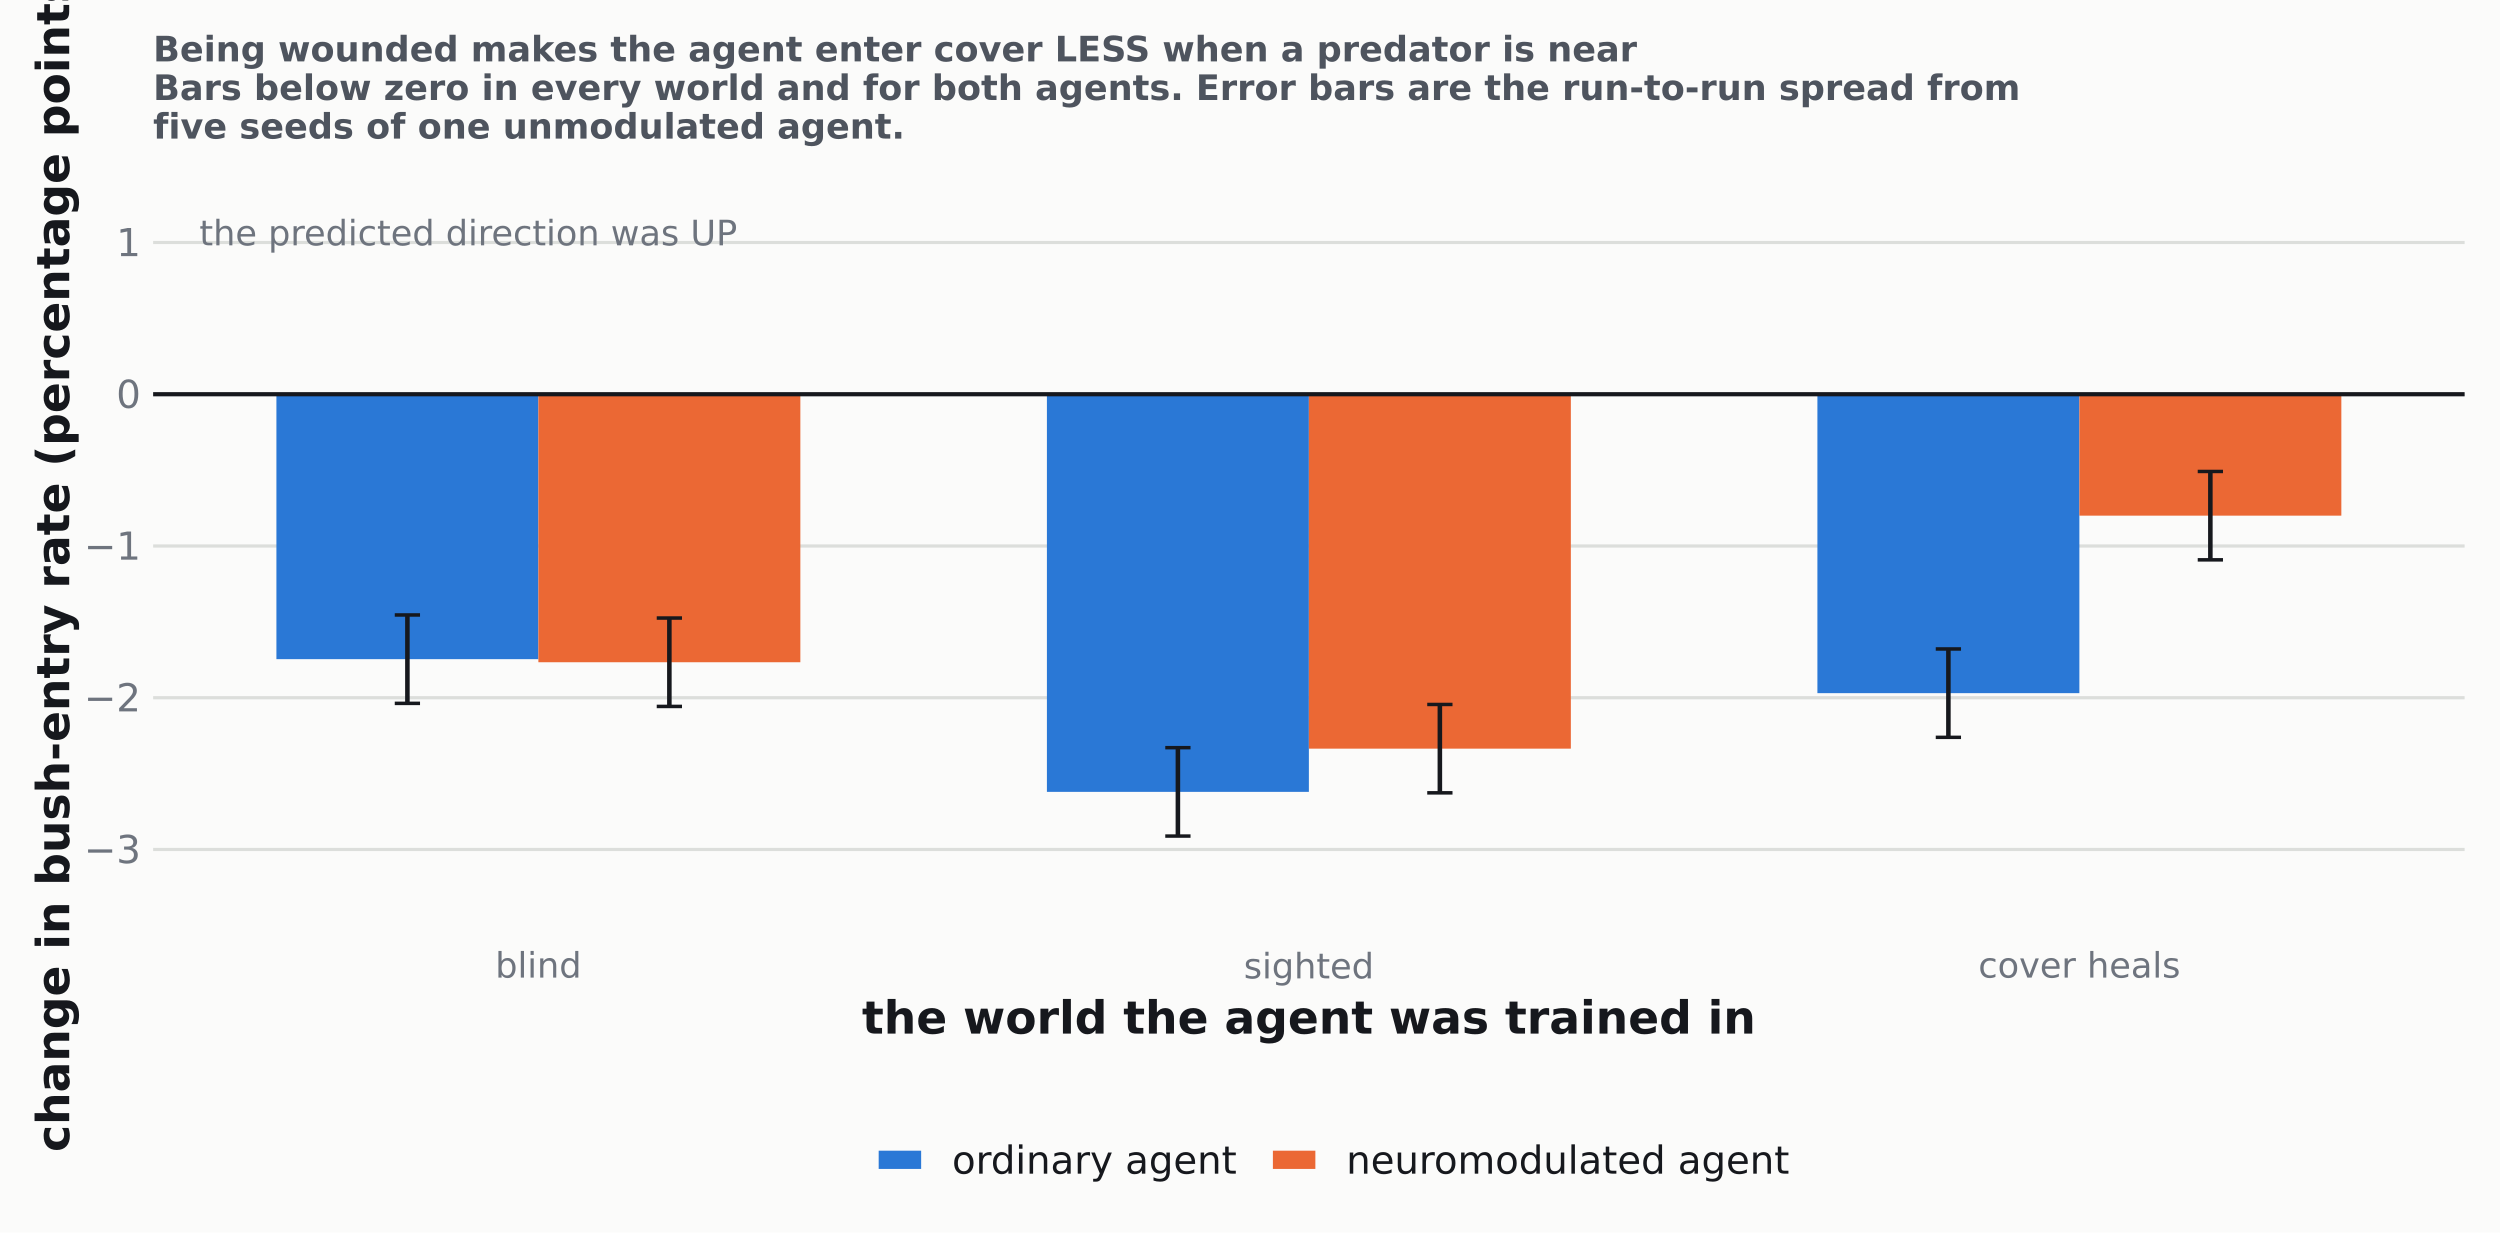
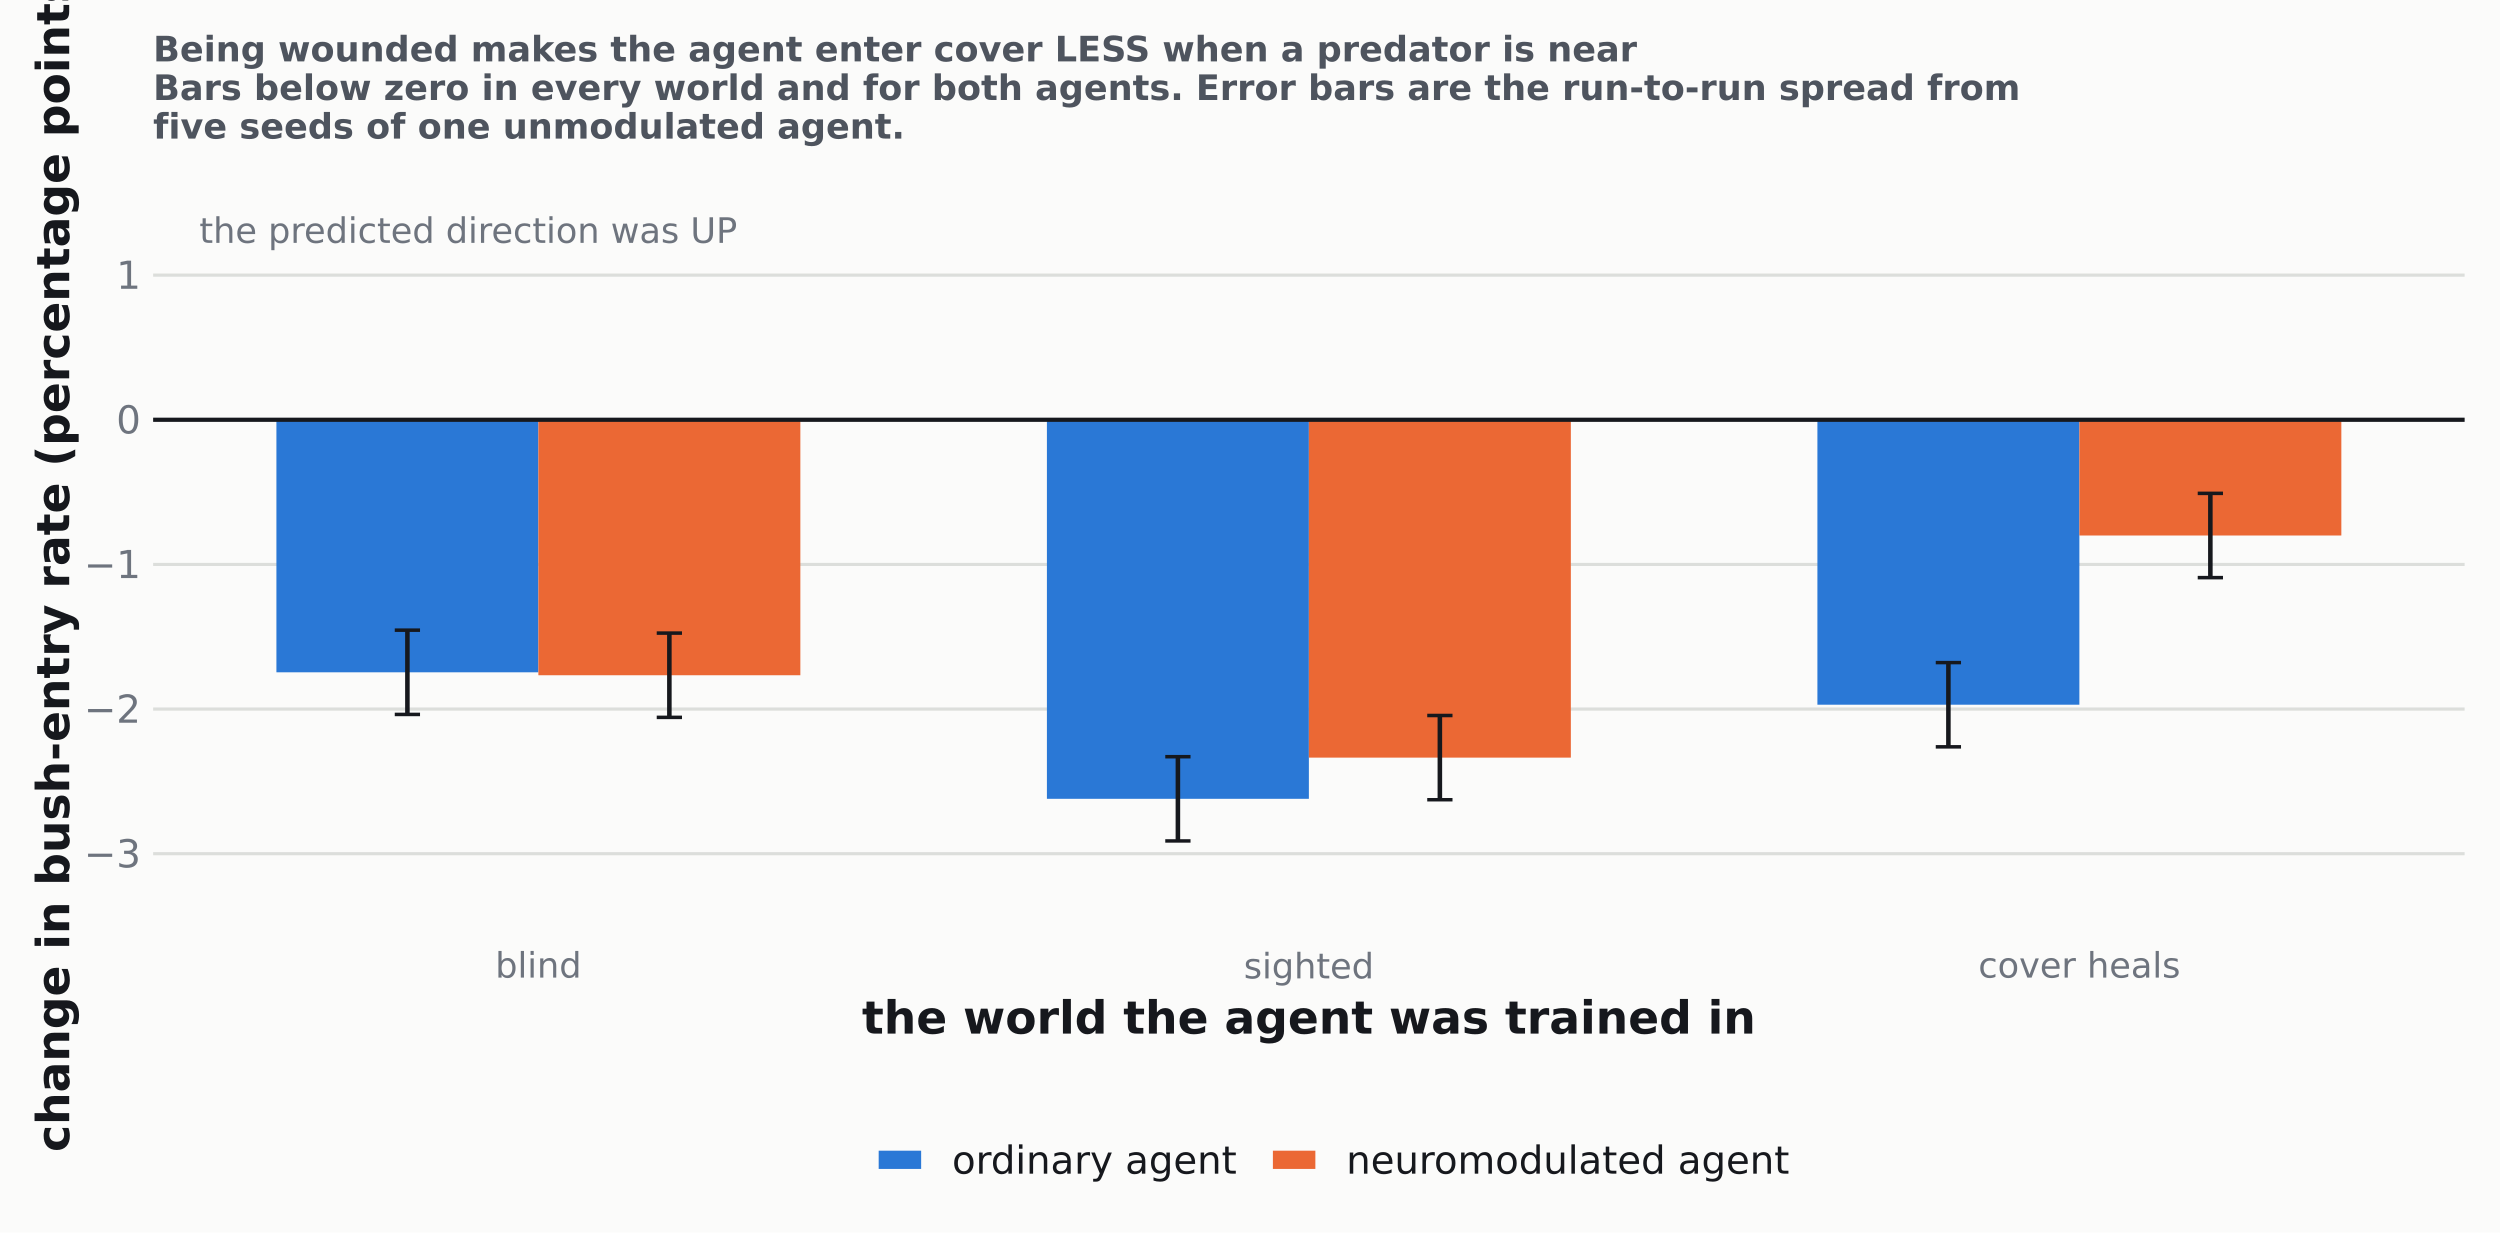
<svg xmlns="http://www.w3.org/2000/svg" xmlns:xlink="http://www.w3.org/1999/xlink" width="712.319pt" height="351.199pt" viewBox="0 0 712.319 351.199" version="1.1">
  <defs>
    <style type="text/css">*{stroke-linejoin: round; stroke-linecap: butt}</style>
  </defs>
  <g id="figure_1">
    <g id="patch_1">
      <path d="M 0 351.199  L 712.319 351.199  L 712.319 0  L 0 0  z " style="fill: #fbfbfa" />
    </g>
    <g id="axes_1">
      <g id="patch_2">
        <path d="M 43.633 267.976  L 702.239 267.976  L 702.239 47.483  L 43.633 47.483  z " style="fill: #fbfbfa" />
      </g>
      <g id="matplotlib.axis_1">
        <g id="xtick_1">
          <g id="line2d_1" />
          <g id="text_1">
            <text style="font-size: 10px; font-family: 'Pretendard', 'system-ui', 'DejaVu Sans', sans-serif; text-anchor: middle; fill: #6e747e" x="153.4" y="278.546" transform="rotate(-0 153.4004 278.5463)">blind</text>
          </g>
        </g>
        <g id="xtick_2">
          <g id="line2d_2" />
          <g id="text_2">
            <text style="font-size: 10px; font-family: 'Pretendard', 'system-ui', 'DejaVu Sans', sans-serif; text-anchor: middle; fill: #6e747e" x="372.936" y="278.771" transform="rotate(-0 372.9358 278.7713)">sighted</text>
          </g>
        </g>
        <g id="xtick_3">
          <g id="line2d_3" />
          <g id="text_3">
            <text style="font-size: 10px; font-family: 'Pretendard', 'system-ui', 'DejaVu Sans', sans-serif; text-anchor: middle; fill: #6e747e" x="592.471" y="278.546" transform="rotate(-0 592.4713 278.5463)">cover heals</text>
          </g>
        </g>
        <g id="text_4">
          <text style="font-weight: 600; font-size: 13px; font-family: 'Pretendard', 'system-ui', 'DejaVu Sans', sans-serif; text-anchor: middle; fill: #16181d" x="372.936" y="294.508" transform="rotate(-0 372.9358 294.5075)">the world the agent was trained in</text>
        </g>
      </g>
      <g id="matplotlib.axis_2">
        <g id="ytick_1">
          <g id="line2d_4">
-             <path d="M 43.633 242.036  L 702.239 242.036  " clip-path="url(#p15fff169a4)" style="fill: none; stroke: #dcdedb; stroke-width: 0.9; stroke-linecap: round" />
+             <path d="M 43.633 243.248  L 702.239 243.248  " clip-path="url(#p8b4327fad6)" style="fill: none; stroke: #dcdedb; stroke-width: 0.9; stroke-linecap: round" />
          </g>
          <g id="line2d_5" />
          <g id="text_5">
-             <text style="font-size: 11px; font-family: 'Pretendard', 'system-ui', 'DejaVu Sans', sans-serif; text-anchor: end; fill: #6e747e" x="40.133" y="245.924" transform="rotate(-0 40.13266 245.9242)">−3</text>
+             <text style="font-size: 11px; font-family: 'Pretendard', 'system-ui', 'DejaVu Sans', sans-serif; text-anchor: end; fill: #6e747e" x="40.133" y="247.136" transform="rotate(-0 40.13266 247.1364)">−3</text>
          </g>
        </g>
        <g id="ytick_2">
          <g id="line2d_6">
-             <path d="M 43.633 198.802  L 702.239 198.802  " clip-path="url(#p15fff169a4)" style="fill: none; stroke: #dcdedb; stroke-width: 0.9; stroke-linecap: round" />
+             <path d="M 43.633 202.034  L 702.239 202.034  " clip-path="url(#p8b4327fad6)" style="fill: none; stroke: #dcdedb; stroke-width: 0.9; stroke-linecap: round" />
          </g>
          <g id="line2d_7" />
          <g id="text_6">
-             <text style="font-size: 11px; font-family: 'Pretendard', 'system-ui', 'DejaVu Sans', sans-serif; text-anchor: end; fill: #6e747e" x="40.133" y="202.69" transform="rotate(-0 40.13266 202.6902)">−2</text>
+             <text style="font-size: 11px; font-family: 'Pretendard', 'system-ui', 'DejaVu Sans', sans-serif; text-anchor: end; fill: #6e747e" x="40.133" y="205.923" transform="rotate(-0 40.13266 205.9227)">−2</text>
          </g>
        </g>
        <g id="ytick_3">
          <g id="line2d_8">
-             <path d="M 43.633 155.568  L 702.239 155.568  " clip-path="url(#p15fff169a4)" style="fill: none; stroke: #dcdedb; stroke-width: 0.9; stroke-linecap: round" />
+             <path d="M 43.633 160.82  L 702.239 160.82  " clip-path="url(#p8b4327fad6)" style="fill: none; stroke: #dcdedb; stroke-width: 0.9; stroke-linecap: round" />
          </g>
          <g id="line2d_9" />
          <g id="text_7">
-             <text style="font-size: 11px; font-family: 'Pretendard', 'system-ui', 'DejaVu Sans', sans-serif; text-anchor: end; fill: #6e747e" x="40.133" y="159.456" transform="rotate(-0 40.13266 159.4562)">−1</text>
+             <text style="font-size: 11px; font-family: 'Pretendard', 'system-ui', 'DejaVu Sans', sans-serif; text-anchor: end; fill: #6e747e" x="40.133" y="164.709" transform="rotate(-0 40.13266 164.7089)">−1</text>
          </g>
        </g>
        <g id="ytick_4">
          <g id="line2d_10">
-             <path d="M 43.633 112.334  L 702.239 112.334  " clip-path="url(#p15fff169a4)" style="fill: none; stroke: #dcdedb; stroke-width: 0.9; stroke-linecap: round" />
+             <path d="M 43.633 119.607  L 702.239 119.607  " clip-path="url(#p8b4327fad6)" style="fill: none; stroke: #dcdedb; stroke-width: 0.9; stroke-linecap: round" />
          </g>
          <g id="line2d_11" />
          <g id="text_8">
-             <text style="font-size: 11px; font-family: 'Pretendard', 'system-ui', 'DejaVu Sans', sans-serif; text-anchor: end; fill: #6e747e" x="40.133" y="116.222" transform="rotate(-0 40.13266 116.2222)">0</text>
+             <text style="font-size: 11px; font-family: 'Pretendard', 'system-ui', 'DejaVu Sans', sans-serif; text-anchor: end; fill: #6e747e" x="40.133" y="123.495" transform="rotate(-0 40.13266 123.4952)">0</text>
          </g>
        </g>
        <g id="ytick_5">
          <g id="line2d_12">
-             <path d="M 43.633 69.1  L 702.239 69.1  " clip-path="url(#p15fff169a4)" style="fill: none; stroke: #dcdedb; stroke-width: 0.9; stroke-linecap: round" />
+             <path d="M 43.633 78.393  L 702.239 78.393  " clip-path="url(#p8b4327fad6)" style="fill: none; stroke: #dcdedb; stroke-width: 0.9; stroke-linecap: round" />
          </g>
          <g id="line2d_13" />
          <g id="text_9">
-             <text style="font-size: 11px; font-family: 'Pretendard', 'system-ui', 'DejaVu Sans', sans-serif; text-anchor: end; fill: #6e747e" x="40.133" y="72.988" transform="rotate(-0 40.13266 72.98818)">1</text>
+             <text style="font-size: 11px; font-family: 'Pretendard', 'system-ui', 'DejaVu Sans', sans-serif; text-anchor: end; fill: #6e747e" x="40.133" y="82.281" transform="rotate(-0 40.13266 82.28147)">1</text>
          </g>
        </g>
        <g id="text_10">
          <text style="font-weight: 600; font-size: 13px; font-family: 'Pretendard', 'system-ui', 'DejaVu Sans', sans-serif; text-anchor: middle; fill: #16181d" x="19.716" y="157.729" transform="rotate(-90 19.71625 157.7292)">change in bush-entry rate (percentage points)</text>
        </g>
      </g>
      <g id="patch_3">
-         <path d="M 78.758 112.334  L 153.4 112.334  L 153.4 187.812  L 78.758 187.812  z " clip-path="url(#p15fff169a4)" style="fill: #2a78d6" />
+         <path d="M 78.758 119.607  L 153.4 119.607  L 153.4 191.558  L 78.758 191.558  z " clip-path="url(#p8b4327fad6)" style="fill: #2a78d6" />
      </g>
      <g id="patch_4">
-         <path d="M 298.294 112.334  L 372.936 112.334  L 372.936 225.625  L 298.294 225.625  z " clip-path="url(#p15fff169a4)" style="fill: #2a78d6" />
+         <path d="M 298.294 119.607  L 372.936 119.607  L 372.936 227.604  L 298.294 227.604  z " clip-path="url(#p8b4327fad6)" style="fill: #2a78d6" />
      </g>
      <g id="patch_5">
-         <path d="M 517.829 112.334  L 592.471 112.334  L 592.471 197.499  L 517.829 197.499  z " clip-path="url(#p15fff169a4)" style="fill: #2a78d6" />
+         <path d="M 517.829 119.607  L 592.471 119.607  L 592.471 200.792  L 517.829 200.792  z " clip-path="url(#p8b4327fad6)" style="fill: #2a78d6" />
      </g>
      <g id="patch_6">
-         <path d="M 153.4 112.334  L 228.042 112.334  L 228.042 188.691  L 153.4 188.691  z " clip-path="url(#p15fff169a4)" style="fill: #eb6834" />
+         <path d="M 153.4 119.607  L 228.042 119.607  L 228.042 192.396  L 153.4 192.396  z " clip-path="url(#p8b4327fad6)" style="fill: #eb6834" />
      </g>
      <g id="patch_7">
-         <path d="M 372.936 112.334  L 447.578 112.334  L 447.578 213.312  L 372.936 213.312  z " clip-path="url(#p15fff169a4)" style="fill: #eb6834" />
+         <path d="M 372.936 119.607  L 447.578 119.607  L 447.578 215.867  L 372.936 215.867  z " clip-path="url(#p8b4327fad6)" style="fill: #eb6834" />
      </g>
      <g id="patch_8">
-         <path d="M 592.471 112.334  L 667.113 112.334  L 667.113 146.924  L 592.471 146.924  z " clip-path="url(#p15fff169a4)" style="fill: #eb6834" />
+         <path d="M 592.471 119.607  L 667.113 119.607  L 667.113 152.581  L 592.471 152.581  z " clip-path="url(#p8b4327fad6)" style="fill: #eb6834" />
      </g>
      <g id="LineCollection_1">
-         <path d="M 116.079 200.403  L 116.079 175.221  " clip-path="url(#p15fff169a4)" style="fill: none; stroke: #16181d; stroke-width: 1.3" />
-         <path d="M 335.615 238.215  L 335.615 213.034  " clip-path="url(#p15fff169a4)" style="fill: none; stroke: #16181d; stroke-width: 1.3" />
-         <path d="M 555.15 210.09  L 555.15 184.908  " clip-path="url(#p15fff169a4)" style="fill: none; stroke: #16181d; stroke-width: 1.3" />
+         <path d="M 116.079 203.561  L 116.079 179.556  " clip-path="url(#p8b4327fad6)" style="fill: none; stroke: #16181d; stroke-width: 1.3" />
+         <path d="M 335.615 239.606  L 335.615 215.601  " clip-path="url(#p8b4327fad6)" style="fill: none; stroke: #16181d; stroke-width: 1.3" />
+         <path d="M 555.15 212.795  L 555.15 188.79  " clip-path="url(#p8b4327fad6)" style="fill: none; stroke: #16181d; stroke-width: 1.3" />
      </g>
      <g id="line2d_14">
        <defs>
-           <path id="me0bf8fc492" d="M 3.6 0  L -3.6 -0  " style="stroke: #16181d" />
+           <path id="m8b520c4aef" d="M 3.6 0  L -3.6 -0  " style="stroke: #16181d" />
        </defs>
-         <g clip-path="url(#p15fff169a4)">
-           <use xlink:href="#me0bf8fc492" x="116.079" y="200.403" style="fill: #2a78d6; stroke: #16181d" />
-           <use xlink:href="#me0bf8fc492" x="335.615" y="238.215" style="fill: #2a78d6; stroke: #16181d" />
-           <use xlink:href="#me0bf8fc492" x="555.15" y="210.09" style="fill: #2a78d6; stroke: #16181d" />
+         <g clip-path="url(#p8b4327fad6)">
+           <use xlink:href="#m8b520c4aef" x="116.079" y="203.561" style="fill: #2a78d6; stroke: #16181d" />
+           <use xlink:href="#m8b520c4aef" x="335.615" y="239.606" style="fill: #2a78d6; stroke: #16181d" />
+           <use xlink:href="#m8b520c4aef" x="555.15" y="212.795" style="fill: #2a78d6; stroke: #16181d" />
        </g>
      </g>
      <g id="line2d_15">
-         <g clip-path="url(#p15fff169a4)">
-           <use xlink:href="#me0bf8fc492" x="116.079" y="175.221" style="fill: #2a78d6; stroke: #16181d" />
-           <use xlink:href="#me0bf8fc492" x="335.615" y="213.034" style="fill: #2a78d6; stroke: #16181d" />
-           <use xlink:href="#me0bf8fc492" x="555.15" y="184.908" style="fill: #2a78d6; stroke: #16181d" />
+         <g clip-path="url(#p8b4327fad6)">
+           <use xlink:href="#m8b520c4aef" x="116.079" y="179.556" style="fill: #2a78d6; stroke: #16181d" />
+           <use xlink:href="#m8b520c4aef" x="335.615" y="215.601" style="fill: #2a78d6; stroke: #16181d" />
+           <use xlink:href="#m8b520c4aef" x="555.15" y="188.79" style="fill: #2a78d6; stroke: #16181d" />
        </g>
      </g>
      <g id="LineCollection_2">
-         <path d="M 190.721 201.282  L 190.721 176.1  " clip-path="url(#p15fff169a4)" style="fill: none; stroke: #16181d; stroke-width: 1.3" />
-         <path d="M 410.257 225.903  L 410.257 200.721  " clip-path="url(#p15fff169a4)" style="fill: none; stroke: #16181d; stroke-width: 1.3" />
-         <path d="M 629.792 159.515  L 629.792 134.333  " clip-path="url(#p15fff169a4)" style="fill: none; stroke: #16181d; stroke-width: 1.3" />
+         <path d="M 190.721 204.398  L 190.721 180.393  " clip-path="url(#p8b4327fad6)" style="fill: none; stroke: #16181d; stroke-width: 1.3" />
+         <path d="M 410.257 227.869  L 410.257 203.864  " clip-path="url(#p8b4327fad6)" style="fill: none; stroke: #16181d; stroke-width: 1.3" />
+         <path d="M 629.792 164.583  L 629.792 140.578  " clip-path="url(#p8b4327fad6)" style="fill: none; stroke: #16181d; stroke-width: 1.3" />
      </g>
      <g id="line2d_16">
-         <g clip-path="url(#p15fff169a4)">
-           <use xlink:href="#me0bf8fc492" x="190.721" y="201.282" style="fill: #2a78d6; stroke: #16181d" />
-           <use xlink:href="#me0bf8fc492" x="410.257" y="225.903" style="fill: #2a78d6; stroke: #16181d" />
-           <use xlink:href="#me0bf8fc492" x="629.792" y="159.515" style="fill: #2a78d6; stroke: #16181d" />
+         <g clip-path="url(#p8b4327fad6)">
+           <use xlink:href="#m8b520c4aef" x="190.721" y="204.398" style="fill: #2a78d6; stroke: #16181d" />
+           <use xlink:href="#m8b520c4aef" x="410.257" y="227.869" style="fill: #2a78d6; stroke: #16181d" />
+           <use xlink:href="#m8b520c4aef" x="629.792" y="164.583" style="fill: #2a78d6; stroke: #16181d" />
        </g>
      </g>
      <g id="line2d_17">
-         <g clip-path="url(#p15fff169a4)">
-           <use xlink:href="#me0bf8fc492" x="190.721" y="176.1" style="fill: #2a78d6; stroke: #16181d" />
-           <use xlink:href="#me0bf8fc492" x="410.257" y="200.721" style="fill: #2a78d6; stroke: #16181d" />
-           <use xlink:href="#me0bf8fc492" x="629.792" y="134.333" style="fill: #2a78d6; stroke: #16181d" />
+         <g clip-path="url(#p8b4327fad6)">
+           <use xlink:href="#m8b520c4aef" x="190.721" y="180.393" style="fill: #2a78d6; stroke: #16181d" />
+           <use xlink:href="#m8b520c4aef" x="410.257" y="203.864" style="fill: #2a78d6; stroke: #16181d" />
+           <use xlink:href="#m8b520c4aef" x="629.792" y="140.578" style="fill: #2a78d6; stroke: #16181d" />
        </g>
      </g>
      <g id="line2d_18">
-         <path d="M 43.633 112.334  L 702.239 112.334  " clip-path="url(#p15fff169a4)" style="fill: none; stroke: #16181d; stroke-width: 1.2; stroke-linecap: round" />
+         <path d="M 43.633 119.607  L 702.239 119.607  " clip-path="url(#p8b4327fad6)" style="fill: none; stroke: #16181d; stroke-width: 1.2; stroke-linecap: round" />
      </g>
      <g id="text_11">
-         <text style="font-size: 10px; font-family: 'Pretendard', 'system-ui', 'DejaVu Sans', sans-serif; text-anchor: start; fill: #6e747e" x="56.805" y="69.91" transform="rotate(-0 56.80478 69.90972)">the predicted direction was UP</text>
+         <text style="font-size: 10px; font-family: 'Pretendard', 'system-ui', 'DejaVu Sans', sans-serif; text-anchor: start; fill: #6e747e" x="56.805" y="69.203" transform="rotate(-0 56.80478 69.20262)">the predicted direction was UP</text>
      </g>
      <g id="text_12">
        <text style="font-weight: 600; font-size: 10px; font-family: 'Pretendard', 'system-ui', 'DejaVu Sans', sans-serif; fill: #4e545e" transform="translate(43.63266 17.4925)">Being wounded makes the agent enter cover LESS when a predator is near</text>
        <text style="font-weight: 600; font-size: 10px; font-family: 'Pretendard', 'system-ui', 'DejaVu Sans', sans-serif; fill: #4e545e" transform="translate(43.63266 28.4875)">Bars below zero in every world and for both agents. Error bars are the run-to-run spread from</text>
        <text style="font-weight: 600; font-size: 10px; font-family: 'Pretendard', 'system-ui', 'DejaVu Sans', sans-serif; fill: #4e545e" transform="translate(43.63266 39.4825)">five seeds of one unmodulated agent.</text>
      </g>
      <g id="legend_1">
        <g id="patch_9">
          <path d="M 250.361 333.062  L 262.461 333.062  L 262.461 327.864  L 250.361 327.864  z " style="fill: #2a78d6" />
        </g>
        <g id="text_13">
          <text style="font-size: 11px; font-family: 'Pretendard', 'system-ui', 'DejaVu Sans', sans-serif; text-anchor: start; fill: #16181d" x="271.261" y="334.409" transform="rotate(-0 271.2606 334.4094)">ordinary agent</text>
        </g>
        <g id="patch_10">
          <path d="M 362.683 333.062  L 374.783 333.062  L 374.783 327.864  L 362.683 327.864  z " style="fill: #eb6834" />
        </g>
        <g id="text_14">
          <text style="font-size: 11px; font-family: 'Pretendard', 'system-ui', 'DejaVu Sans', sans-serif; text-anchor: start; fill: #16181d" x="383.583" y="334.409" transform="rotate(-0 383.5826 334.4094)">neuromodulated agent</text>
        </g>
      </g>
    </g>
  </g>
  <defs>
-     <clipPath id="p15fff169a4">
+     <clipPath id="p8b4327fad6">
      <rect x="43.633" y="47.483" width="658.606" height="220.493" />
    </clipPath>
  </defs>
</svg>
